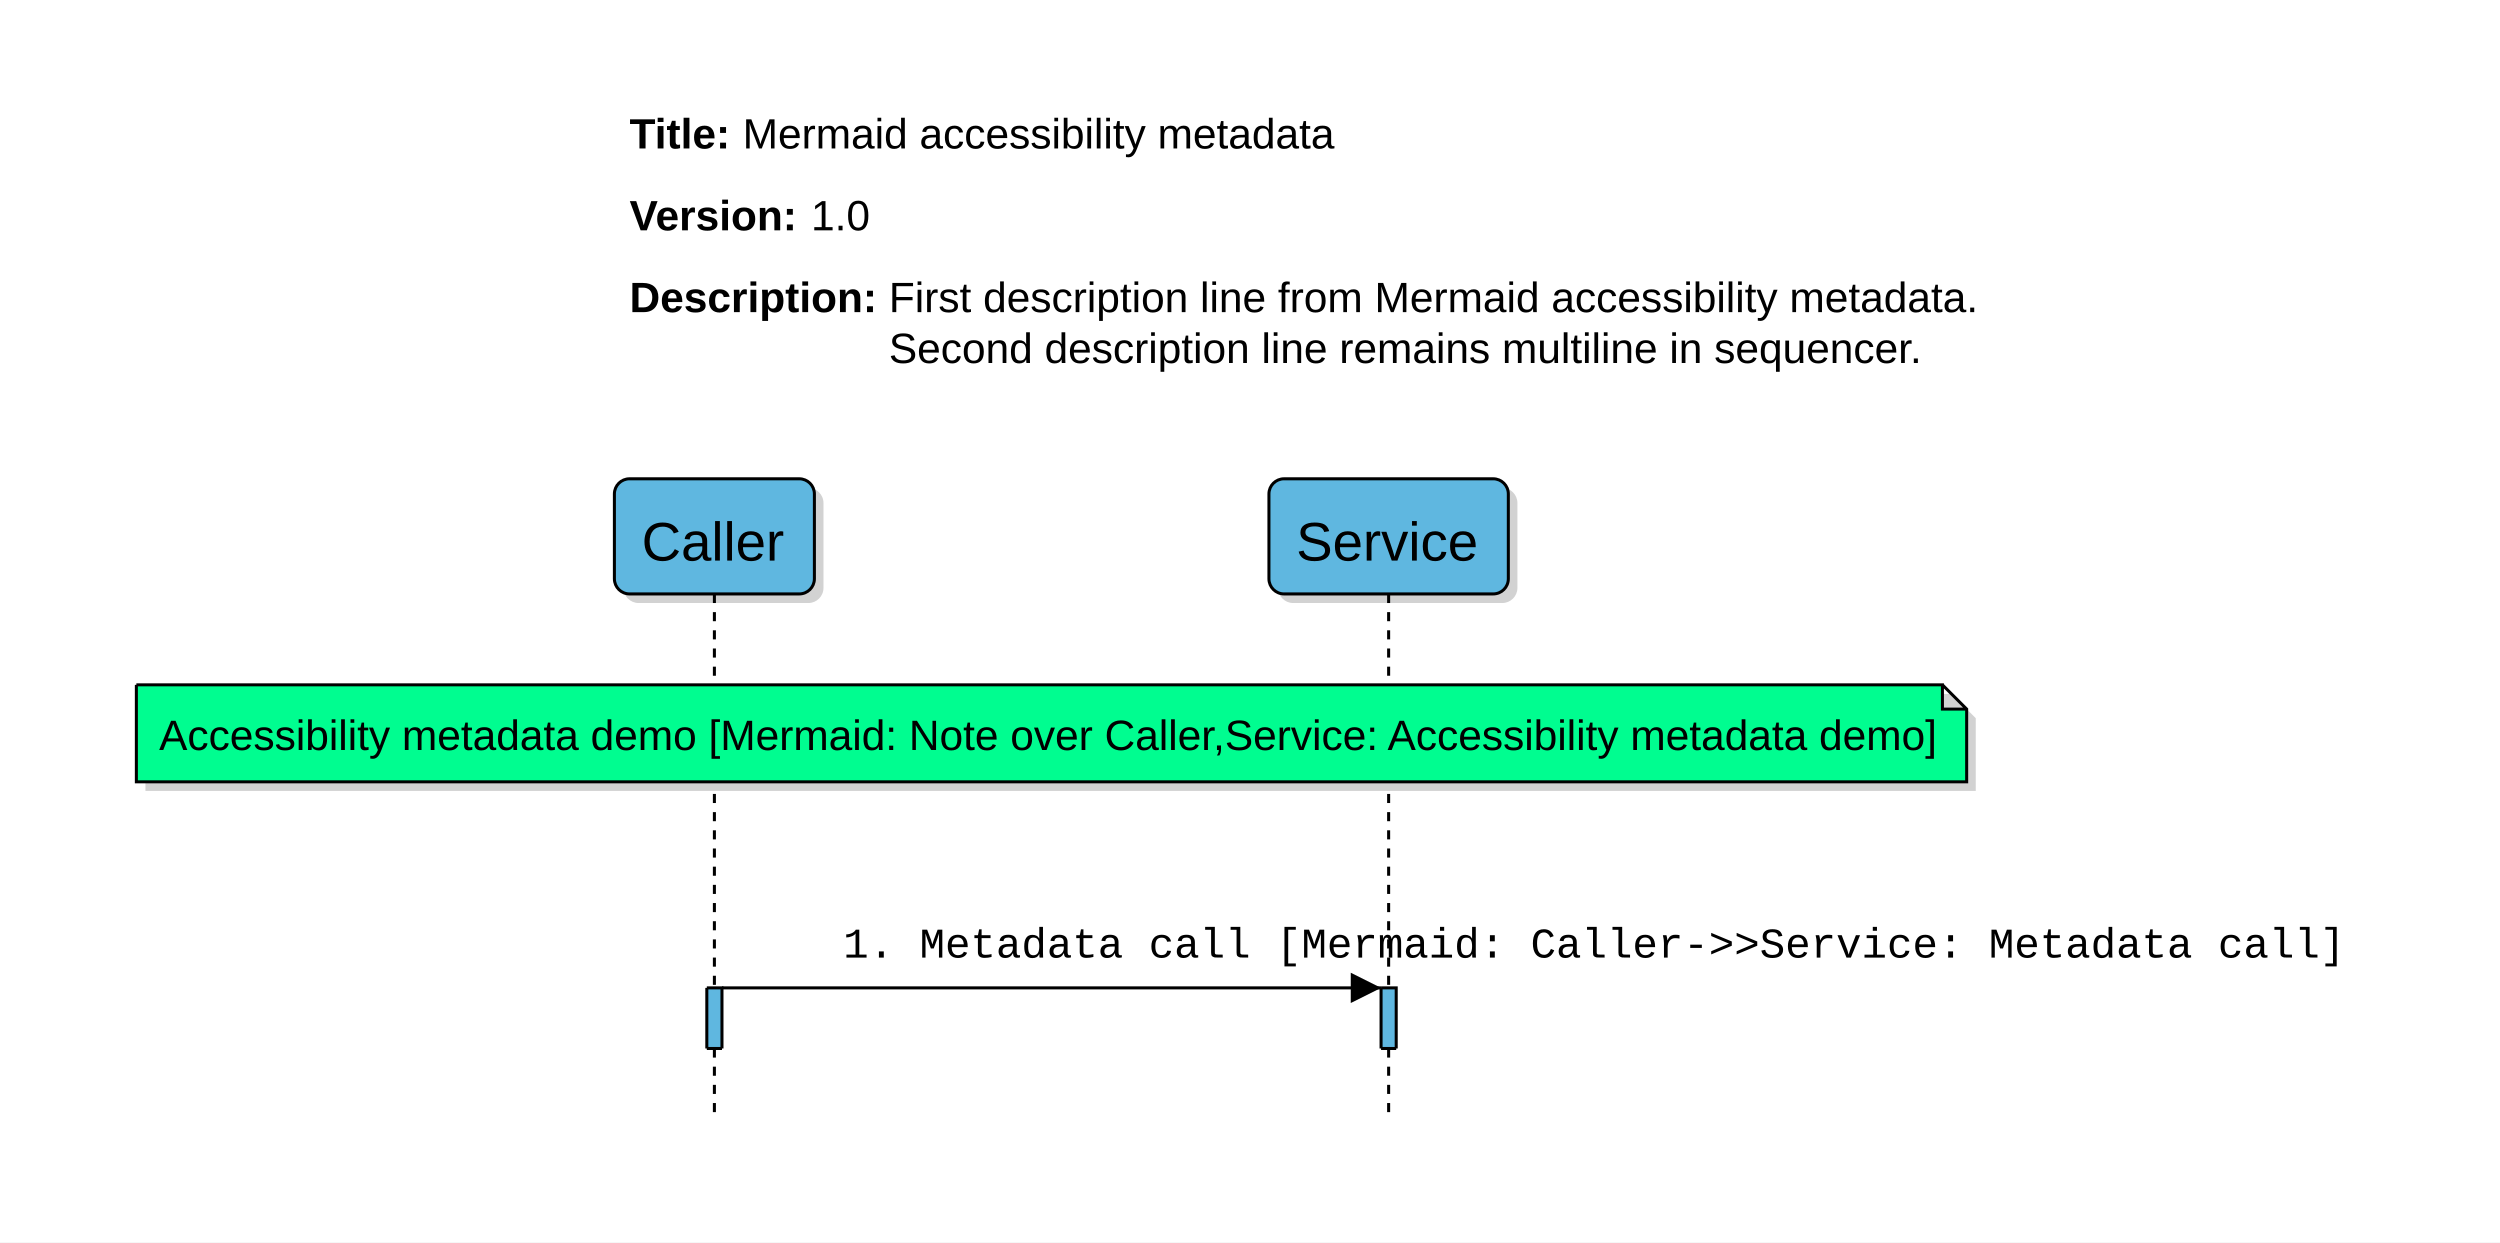
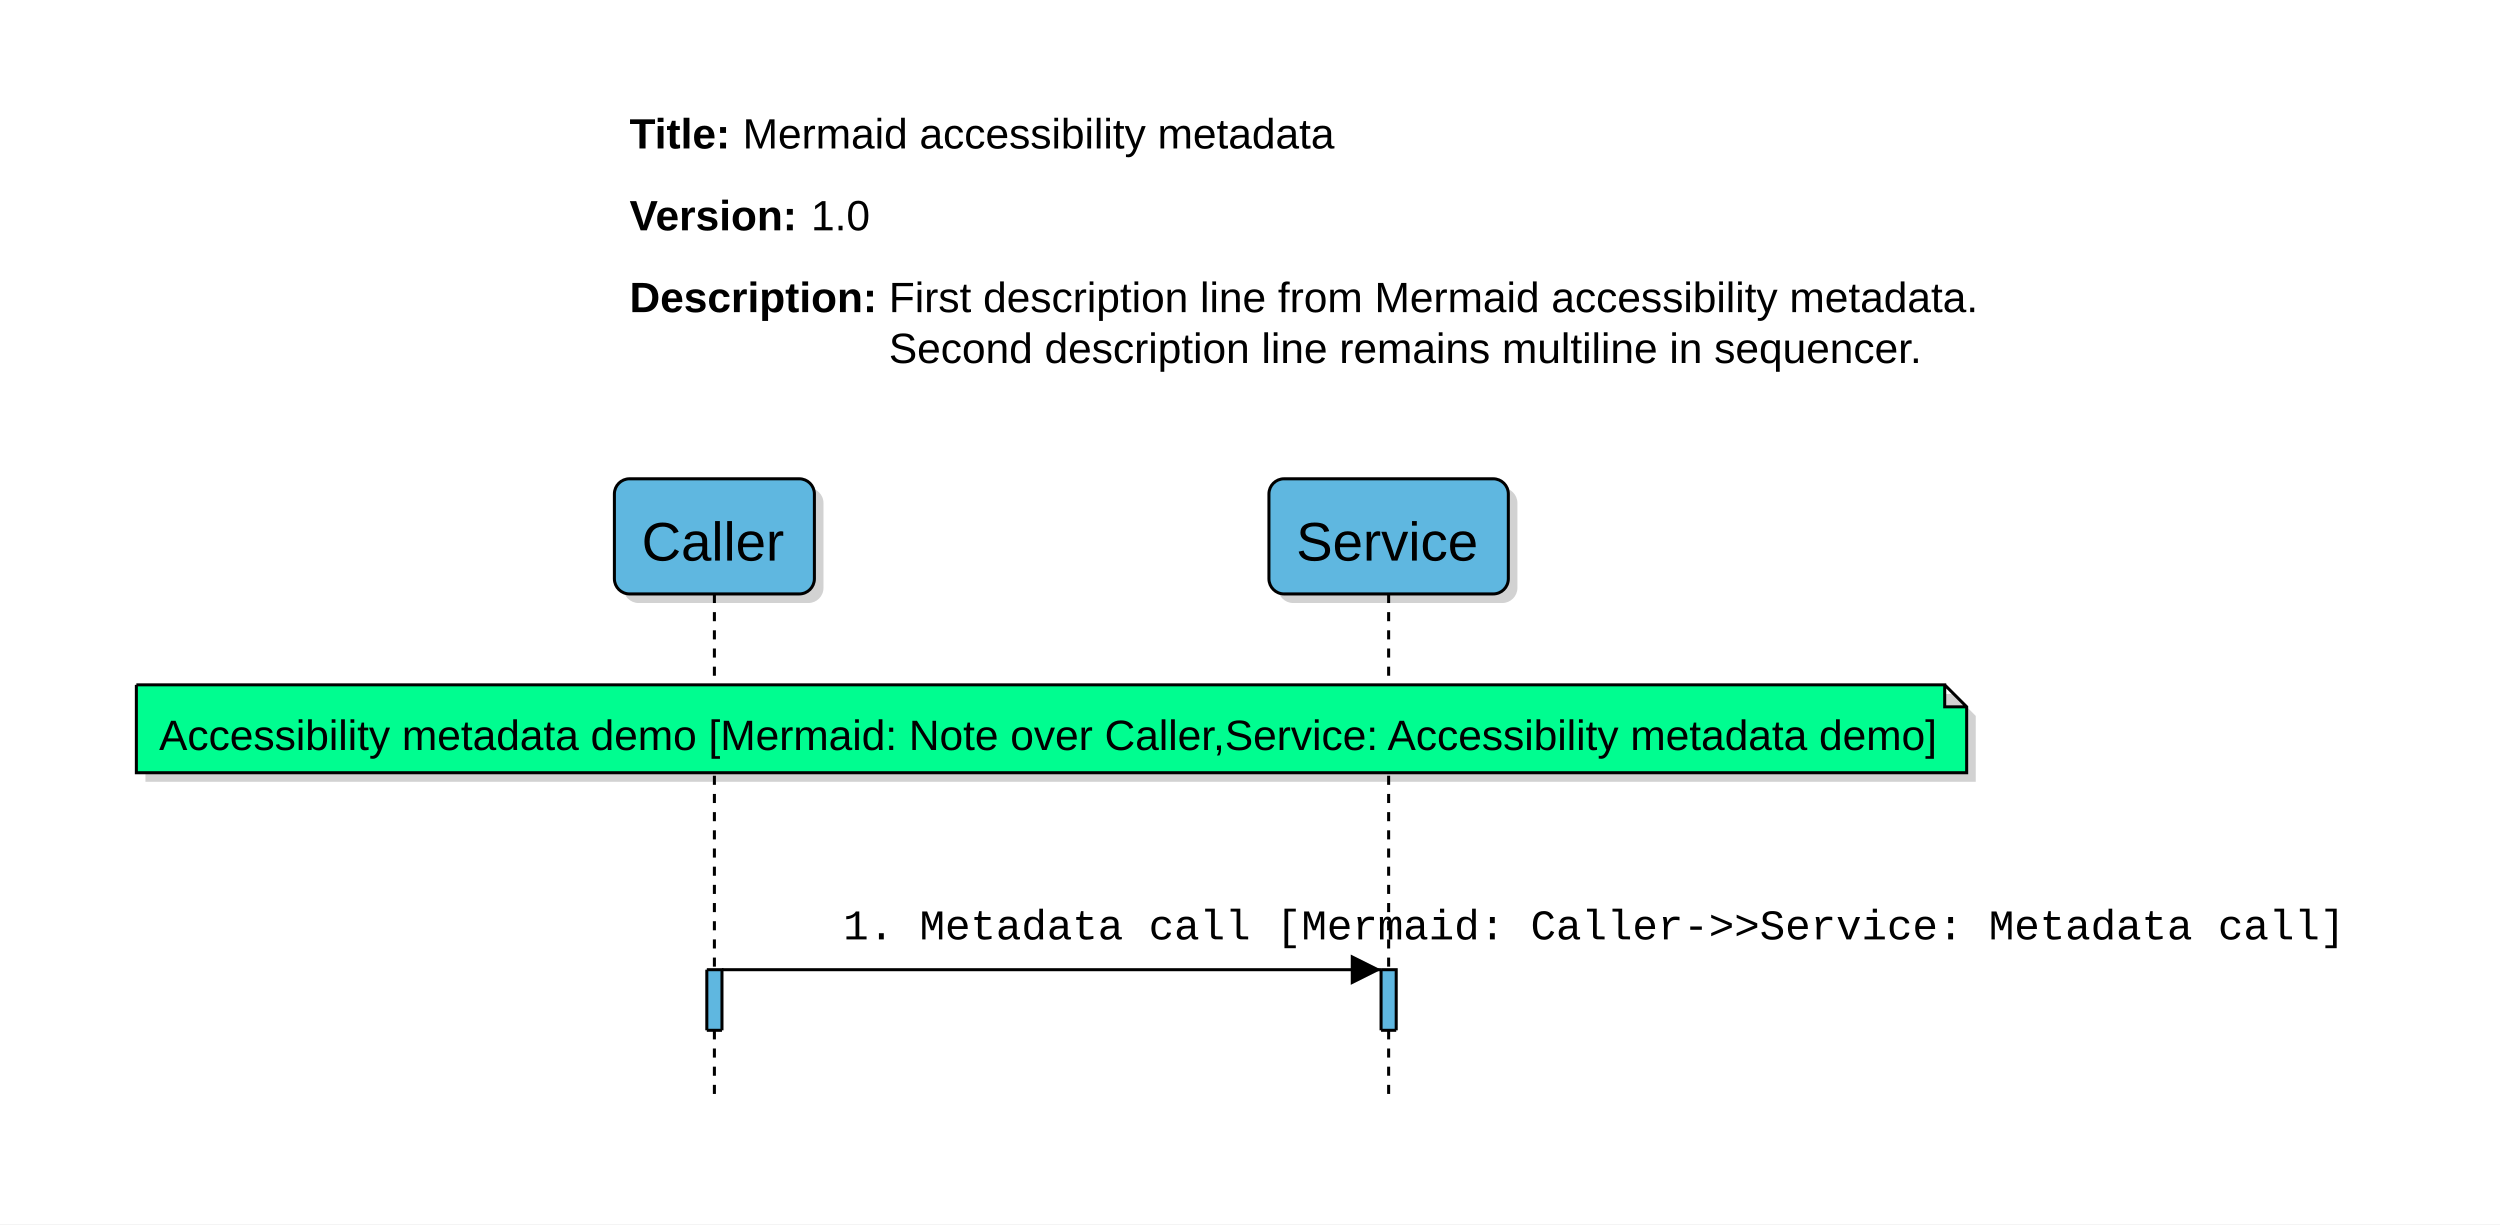
- <svg xmlns="http://www.w3.org/2000/svg" width="825" height="410" viewBox="0 0 825 410">
+ <svg xmlns="http://www.w3.org/2000/svg" width="825" height="404" viewBox="0 0 825 404">
  <rect width="100%" height="100%" fill="white" />
-   <path d="M 0 0 L 0 400 L 815 400 L 815 0 L 0 0" fill="rgb(255, 255, 255)" stroke="none" />
+   <path d="M 0 0 L 0 394 L 815 394 L 815 0 L 0 0" fill="rgb(255, 255, 255)" stroke="none" />
  <path d="M 202.75 30 L 202.75 57 L 446.75 57 L 446.75 30 L 202.75 30" fill="rgba(0,0,0,0)" stroke="none" />
  <text x="207.75" y="49" fill="rgb(0,0,0)" font-family="Liberation Sans, Arial, Helvetica, sans-serif" font-size="14" xml:space="preserve" font-weight="bold" dominant-baseline="auto">Title:</text>
  <text x="241.19" y="49" fill="rgb(0,0,0)" font-family="Liberation Sans, Arial, Helvetica, sans-serif" font-size="14" xml:space="preserve" dominant-baseline="auto"> </text>
  <text x="245.08" y="49" fill="rgb(0,0,0)" font-family="Liberation Sans, Arial, Helvetica, sans-serif" font-size="14" xml:space="preserve" dominant-baseline="auto">Mermaid accessibility metadata</text>
  <path d="M 202.75 57 L 202.75 84 L 292.75 84 L 292.75 57 L 202.75 57" fill="rgba(0,0,0,0)" stroke="none" />
  <text x="207.75" y="76" fill="rgb(0,0,0)" font-family="Liberation Sans, Arial, Helvetica, sans-serif" font-size="14" xml:space="preserve" font-weight="bold" dominant-baseline="auto">Version:</text>
  <text x="263.76" y="76" fill="rgb(0,0,0)" font-family="Liberation Sans, Arial, Helvetica, sans-serif" font-size="14" xml:space="preserve" dominant-baseline="auto"> </text>
  <text x="267.65" y="76" fill="rgb(0,0,0)" font-family="Liberation Sans, Arial, Helvetica, sans-serif" font-size="14" xml:space="preserve" dominant-baseline="auto">1.0</text>
  <path d="M 202.75 84 L 202.75 128 L 658.75 128 L 658.75 84 L 202.75 84" fill="rgba(0,0,0,0)" stroke="none" />
  <text x="207.75" y="103" fill="rgb(0,0,0)" font-family="Liberation Sans, Arial, Helvetica, sans-serif" font-size="14" xml:space="preserve" font-weight="bold" dominant-baseline="auto">Description:</text>
  <text x="289.43" y="103" fill="rgb(0,0,0)" font-family="Liberation Sans, Arial, Helvetica, sans-serif" font-size="14" xml:space="preserve" dominant-baseline="auto"> </text>
  <text x="293.32" y="103" fill="rgb(0,0,0)" font-family="Liberation Sans, Arial, Helvetica, sans-serif" font-size="14" xml:space="preserve" dominant-baseline="auto">First description line from Mermaid accessibility metadata.</text>
  <text x="293.32" y="119.8" fill="rgb(0,0,0)" font-family="Liberation Sans, Arial, Helvetica, sans-serif" font-size="14" xml:space="preserve" dominant-baseline="auto">Second description line remains multiline in sequencer.</text>
  <path d="M 205.75 166 L 205.75 194 L 205.75 194 A 5 5 0 0 0 210.75 199 L 266.75 199 L 266.75 199 A 5 5 0 0 0 271.75 194 L 271.75 166 L 271.75 166 A 5 5 0 0 0 266.75 161 L 210.75 161 L 210.75 161 A 5 5 0 0 0 205.75 166" fill="rgb(210,210,210)" stroke="none" />
  <path d="M 202.75 163 L 202.75 191 L 202.75 191 A 5 5 0 0 0 207.75 196 L 263.75 196 L 263.75 196 A 5 5 0 0 0 268.75 191 L 268.75 163 L 268.75 163 A 5 5 0 0 0 263.75 158 L 207.75 158 L 207.75 158 A 5 5 0 0 0 202.75 163" fill="rgb(95,183,224)" stroke="none" />
  <path d="M 202.75 163 L 202.75 191 L 202.75 191 A 5 5 0 0 0 207.75 196 L 263.75 196 L 263.75 196 A 5 5 0 0 0 268.75 191 L 268.75 163 L 268.75 163 A 5 5 0 0 0 263.75 158 L 207.75 158 L 207.75 158 A 5 5 0 0 0 202.75 163" fill="none" stroke="rgb(0, 0, 0)" stroke-width="1" />
  <text x="211.75" y="185" fill="rgb(0,0,0)" font-family="Liberation Sans, Arial, Helvetica, sans-serif" font-size="18" xml:space="preserve" dominant-baseline="auto">Caller</text>
  <path d="M 421.75 166 L 421.75 194 L 421.75 194 A 5 5 0 0 0 426.75 199 L 495.75 199 L 495.75 199 A 5 5 0 0 0 500.75 194 L 500.75 166 L 500.75 166 A 5 5 0 0 0 495.75 161 L 426.75 161 L 426.75 161 A 5 5 0 0 0 421.75 166" fill="rgb(210,210,210)" stroke="none" />
  <path d="M 418.75 163 L 418.75 191 L 418.75 191 A 5 5 0 0 0 423.75 196 L 492.75 196 L 492.75 196 A 5 5 0 0 0 497.75 191 L 497.75 163 L 497.75 163 A 5 5 0 0 0 492.75 158 L 423.75 158 L 423.75 158 A 5 5 0 0 0 418.75 163" fill="rgb(95,183,224)" stroke="none" />
  <path d="M 418.75 163 L 418.75 191 L 418.75 191 A 5 5 0 0 0 423.75 196 L 492.75 196 L 492.75 196 A 5 5 0 0 0 497.75 191 L 497.75 163 L 497.75 163 A 5 5 0 0 0 492.75 158 L 423.75 158 L 423.75 158 A 5 5 0 0 0 418.75 163" fill="none" stroke="rgb(0, 0, 0)" stroke-width="1" />
  <text x="427.75" y="185" fill="rgb(0,0,0)" font-family="Liberation Sans, Arial, Helvetica, sans-serif" font-size="18" xml:space="preserve" dominant-baseline="auto">Service</text>
-   <path d="M 93 229 M 689 229 M 697 237 M 697 261 M 93 261 M 93 229" fill="rgb(210,210,210)" stroke="none" />
-   <path d="M 90 226 M 686 226 M 686 234 M 694 234 M 694 258 M 90 258 M 90 226" fill="rgb(0,253,144)" stroke="none" />
-   <path d="M 90 226 M 686 226 M 686 234 M 694 234 M 686 226 M 694 234 M 694 258 M 90 258 M 90 226" fill="none" stroke="rgb(0, 0, 0)" stroke-width="1" />
-   <path d="M 48 229 M 644 229 M 652 237 M 652 261 M 48 261 M 48 229" fill="rgb(210,210,210)" stroke="none" />
-   <path d="M 45 226 M 641 226 M 641 234 M 649 234 M 649 258 M 45 258 M 45 226" fill="rgb(0,253,144)" stroke="none" />
-   <path d="M 45 226 M 641 226 M 641 234 M 649 234 M 641 226 M 649 234 M 649 258 M 45 258 M 45 226" fill="none" stroke="rgb(0, 0, 0)" stroke-width="1" />
-   <path d="M 235.75 196 L 235.75 262" fill="none" stroke="rgb(0,0,0)" stroke-width="1" stroke-dasharray="3,3" />
-   <path d="M 458.25 196 L 458.25 262" fill="none" stroke="rgb(0,0,0)" stroke-width="1" stroke-dasharray="3,3" />
-   <path d="M 48 229 L 644 229 L 652 237 L 652 261 L 48 261 L 48 229" fill="rgb(210,210,210)" stroke="none" />
-   <path d="M 45 226 L 641 226 L 641 234 L 649 234 L 649 258 L 45 258 L 45 226" fill="rgb(0,253,144)" stroke="none" />
-   <path d="M 45 226 L 641 226 L 641 234 L 649 234 M 641 226 L 649 234 L 649 258 L 45 258 L 45 226" fill="none" stroke="rgb(0, 0, 0)" stroke-width="1" />
-   <path d="M 45 226 M 45 258 M 649 258 M 649 226 M 45 226" fill="none" stroke="rgb(0, 0, 0)" stroke-width="1" />
+   <path d="M 93 229 M 689.75 229 M 697 236.25 M 697 258 M 93 258 M 93 229" fill="rgb(210,210,210)" stroke="none" />
+   <path d="M 90 226 M 686.75 226 M 686.75 233.25 M 694 233.25 M 694 255 M 90 255 M 90 226" fill="rgb(0,253,144)" stroke="none" />
+   <path d="M 90 226 M 686.75 226 M 686.75 233.25 M 694 233.25 M 686.75 226 M 694 233.25 M 694 255 M 90 255 M 90 226" fill="none" stroke="rgb(0, 0, 0)" stroke-width="1" />
+   <path d="M 48 229 M 644.75 229 M 652 236.25 M 652 258 M 48 258 M 48 229" fill="rgb(210,210,210)" stroke="none" />
+   <path d="M 45 226 M 641.75 226 M 641.75 233.25 M 649 233.25 M 649 255 M 45 255 M 45 226" fill="rgb(0,253,144)" stroke="none" />
+   <path d="M 45 226 M 641.75 226 M 641.75 233.25 M 649 233.25 M 641.75 226 M 649 233.25 M 649 255 M 45 255 M 45 226" fill="none" stroke="rgb(0, 0, 0)" stroke-width="1" />
+   <path d="M 235.75 196 L 235.75 256" fill="none" stroke="rgb(0,0,0)" stroke-width="1" stroke-dasharray="3,3" />
+   <path d="M 458.25 196 L 458.25 256" fill="none" stroke="rgb(0,0,0)" stroke-width="1" stroke-dasharray="3,3" />
+   <path d="M 48 229 L 644.75 229 L 652 236.25 L 652 258 L 48 258 L 48 229" fill="rgb(210,210,210)" stroke="none" />
+   <path d="M 45 226 L 641.75 226 L 641.75 233.25 L 649 233.25 L 649 255 L 45 255 L 45 226" fill="rgb(0,253,144)" stroke="none" />
+   <path d="M 45 226 L 641.75 226 L 641.75 233.25 L 649 233.25 M 641.75 226 L 649 233.25 L 649 255 L 45 255 L 45 226" fill="none" stroke="rgb(0, 0, 0)" stroke-width="1" />
+   <path d="M 45 226 M 45 255 M 649 255 M 649 226 M 45 226" fill="none" stroke="rgb(0, 0, 0)" stroke-width="1" />
  <text x="52.5" y="247.5" fill="rgb(0, 0, 0)" font-family="Liberation Sans, Arial, Helvetica, sans-serif" font-size="14" xml:space="preserve" dominant-baseline="auto">Accessibility metadata demo [Mermaid: Note over Caller,Service: Accessibility metadata demo]</text>
-   <path d="M 235.75 262 L 235.75 346" fill="none" stroke="rgb(0,0,0)" stroke-width="1" stroke-dasharray="3,3" />
-   <path d="M 233.25 326 L 233.25 346 L 238.25 346 L 238.25 326 L 233.25 326" fill="rgb(95,183,224)" stroke="none" />
-   <path d="M 233.25 326 L 233.25 346 M 238.25 346 L 238.25 326 L 233.25 326" fill="none" stroke="rgb(0, 0, 0)" stroke-width="1" />
-   <path d="M 458.25 262 L 458.25 346" fill="none" stroke="rgb(0,0,0)" stroke-width="1" stroke-dasharray="3,3" />
-   <path d="M 455.75 326 L 455.75 346 L 460.75 346 L 460.75 326 L 455.75 326" fill="rgb(95,183,224)" stroke="none" />
-   <path d="M 455.75 326 L 455.75 346 M 460.75 346 L 460.75 326 L 455.75 326" fill="none" stroke="rgb(0, 0, 0)" stroke-width="1" />
-   <text x="278.25" y="316" fill="rgb(0,0,0)" font-family="Liberation Mono, Courier New, Courier, monospace" font-size="14" xml:space="preserve" dominant-baseline="auto">1. Metadata call [Mermaid: Caller-&gt;&gt;Service: Metadata call]</text>
-   <path d="M 238.25 326 L 455.75 326" fill="none" stroke="rgb(0, 0, 0)" stroke-width="1" />
-   <path d="M 445.75 321 L 445.75 331 L 455.75 326" fill="rgb(0, 0, 0)" stroke="none" />
-   <path d="M 235.75 346 L 235.75 370" fill="none" stroke="rgb(0,0,0)" stroke-width="1" stroke-dasharray="3,3" />
-   <path d="M 233.25 346 L 238.25 346" fill="none" stroke="rgb(0, 0, 0)" stroke-width="1" />
-   <path d="M 458.25 346 L 458.25 370" fill="none" stroke="rgb(0,0,0)" stroke-width="1" stroke-dasharray="3,3" />
-   <path d="M 455.75 346 L 460.75 346" fill="none" stroke="rgb(0, 0, 0)" stroke-width="1" />
+   <path d="M 235.75 256 L 235.75 340" fill="none" stroke="rgb(0,0,0)" stroke-width="1" stroke-dasharray="3,3" />
+   <path d="M 233.25 320 L 233.25 340 L 238.25 340 L 238.25 320 L 233.25 320" fill="rgb(95,183,224)" stroke="none" />
+   <path d="M 233.25 320 L 233.25 340 M 238.25 340 L 238.25 320 L 233.25 320" fill="none" stroke="rgb(0, 0, 0)" stroke-width="1" />
+   <path d="M 458.25 256 L 458.25 340" fill="none" stroke="rgb(0,0,0)" stroke-width="1" stroke-dasharray="3,3" />
+   <path d="M 455.75 320 L 455.75 340 L 460.75 340 L 460.75 320 L 455.75 320" fill="rgb(95,183,224)" stroke="none" />
+   <path d="M 455.75 320 L 455.75 340 M 460.75 340 L 460.75 320 L 455.75 320" fill="none" stroke="rgb(0, 0, 0)" stroke-width="1" />
+   <text x="278.25" y="310" fill="rgb(0,0,0)" font-family="Liberation Mono, Courier New, Courier, monospace" font-size="14" xml:space="preserve" dominant-baseline="auto">1. Metadata call [Mermaid: Caller-&gt;&gt;Service: Metadata call]</text>
+   <path d="M 238.25 320 L 455.75 320" fill="none" stroke="rgb(0, 0, 0)" stroke-width="1" />
+   <path d="M 445.75 315 L 445.75 325 L 455.75 320" fill="rgb(0, 0, 0)" stroke="none" />
+   <path d="M 235.75 340 L 235.75 364" fill="none" stroke="rgb(0,0,0)" stroke-width="1" stroke-dasharray="3,3" />
+   <path d="M 233.25 340 L 238.25 340" fill="none" stroke="rgb(0, 0, 0)" stroke-width="1" />
+   <path d="M 458.25 340 L 458.25 364" fill="none" stroke="rgb(0,0,0)" stroke-width="1" stroke-dasharray="3,3" />
+   <path d="M 455.75 340 L 460.75 340" fill="none" stroke="rgb(0, 0, 0)" stroke-width="1" />
</svg>
